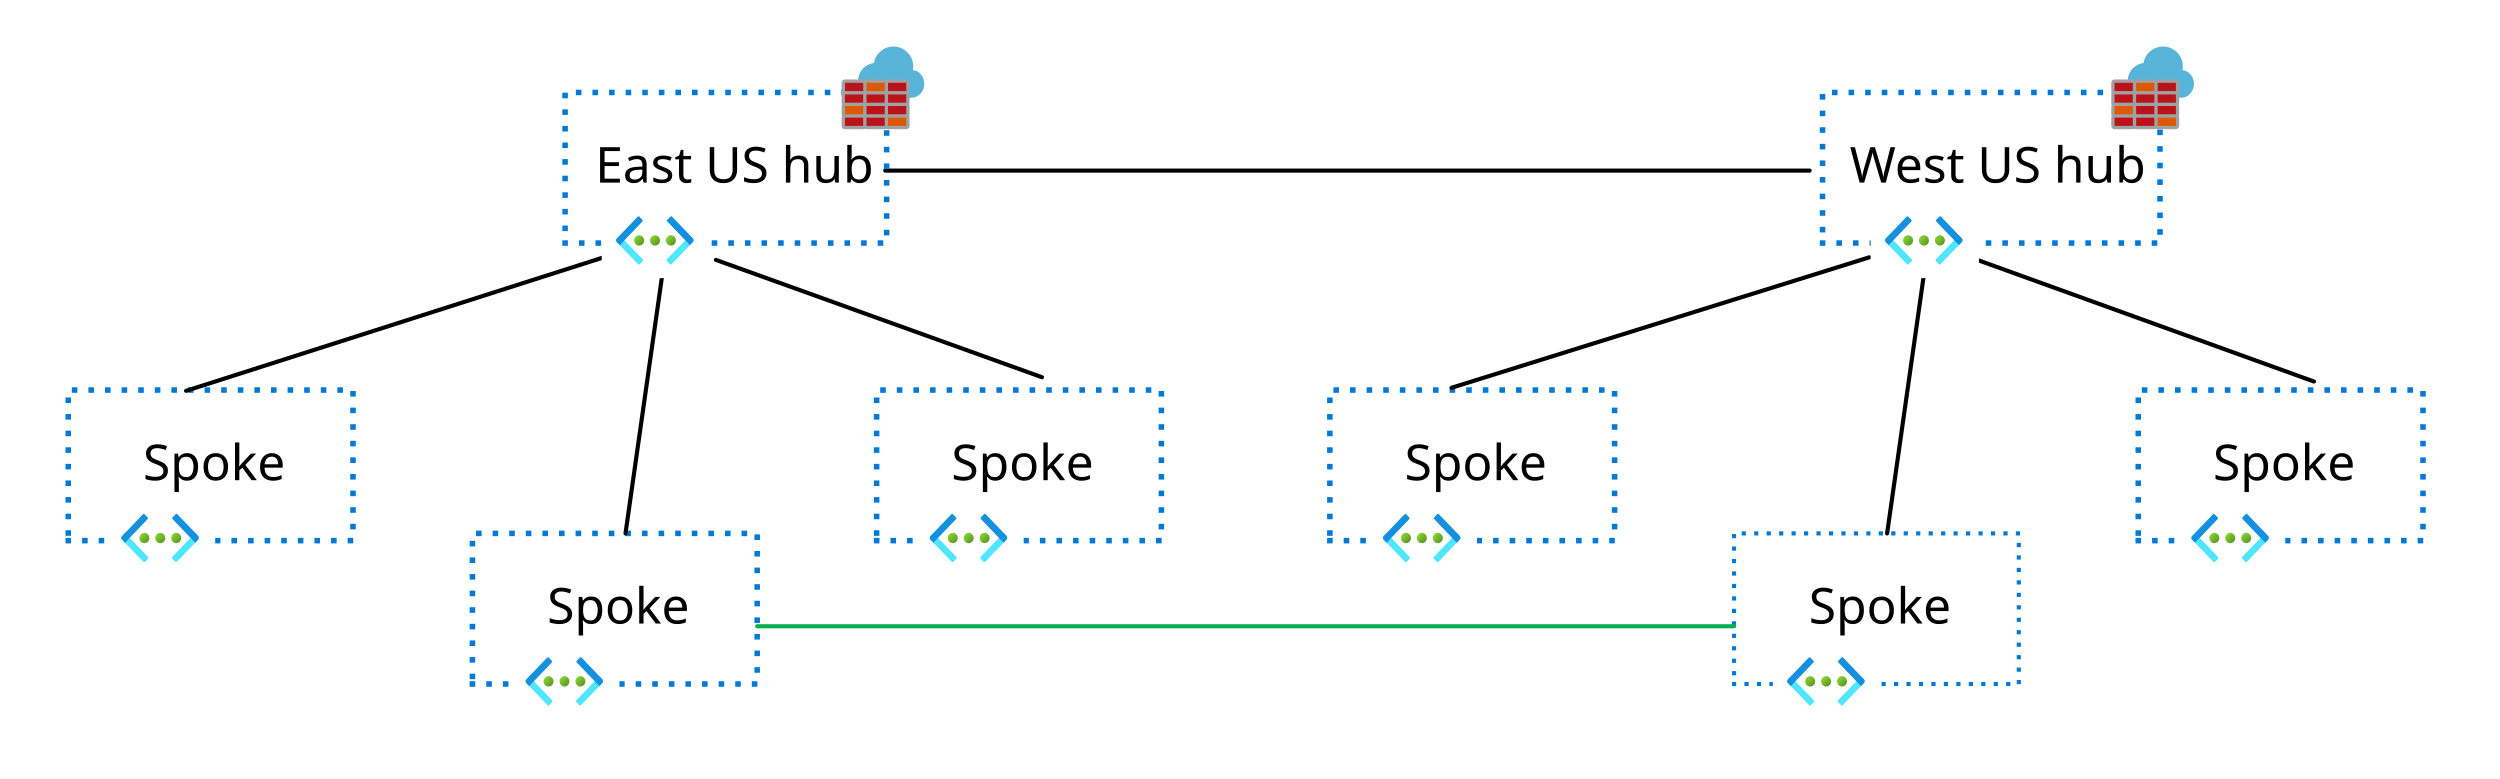
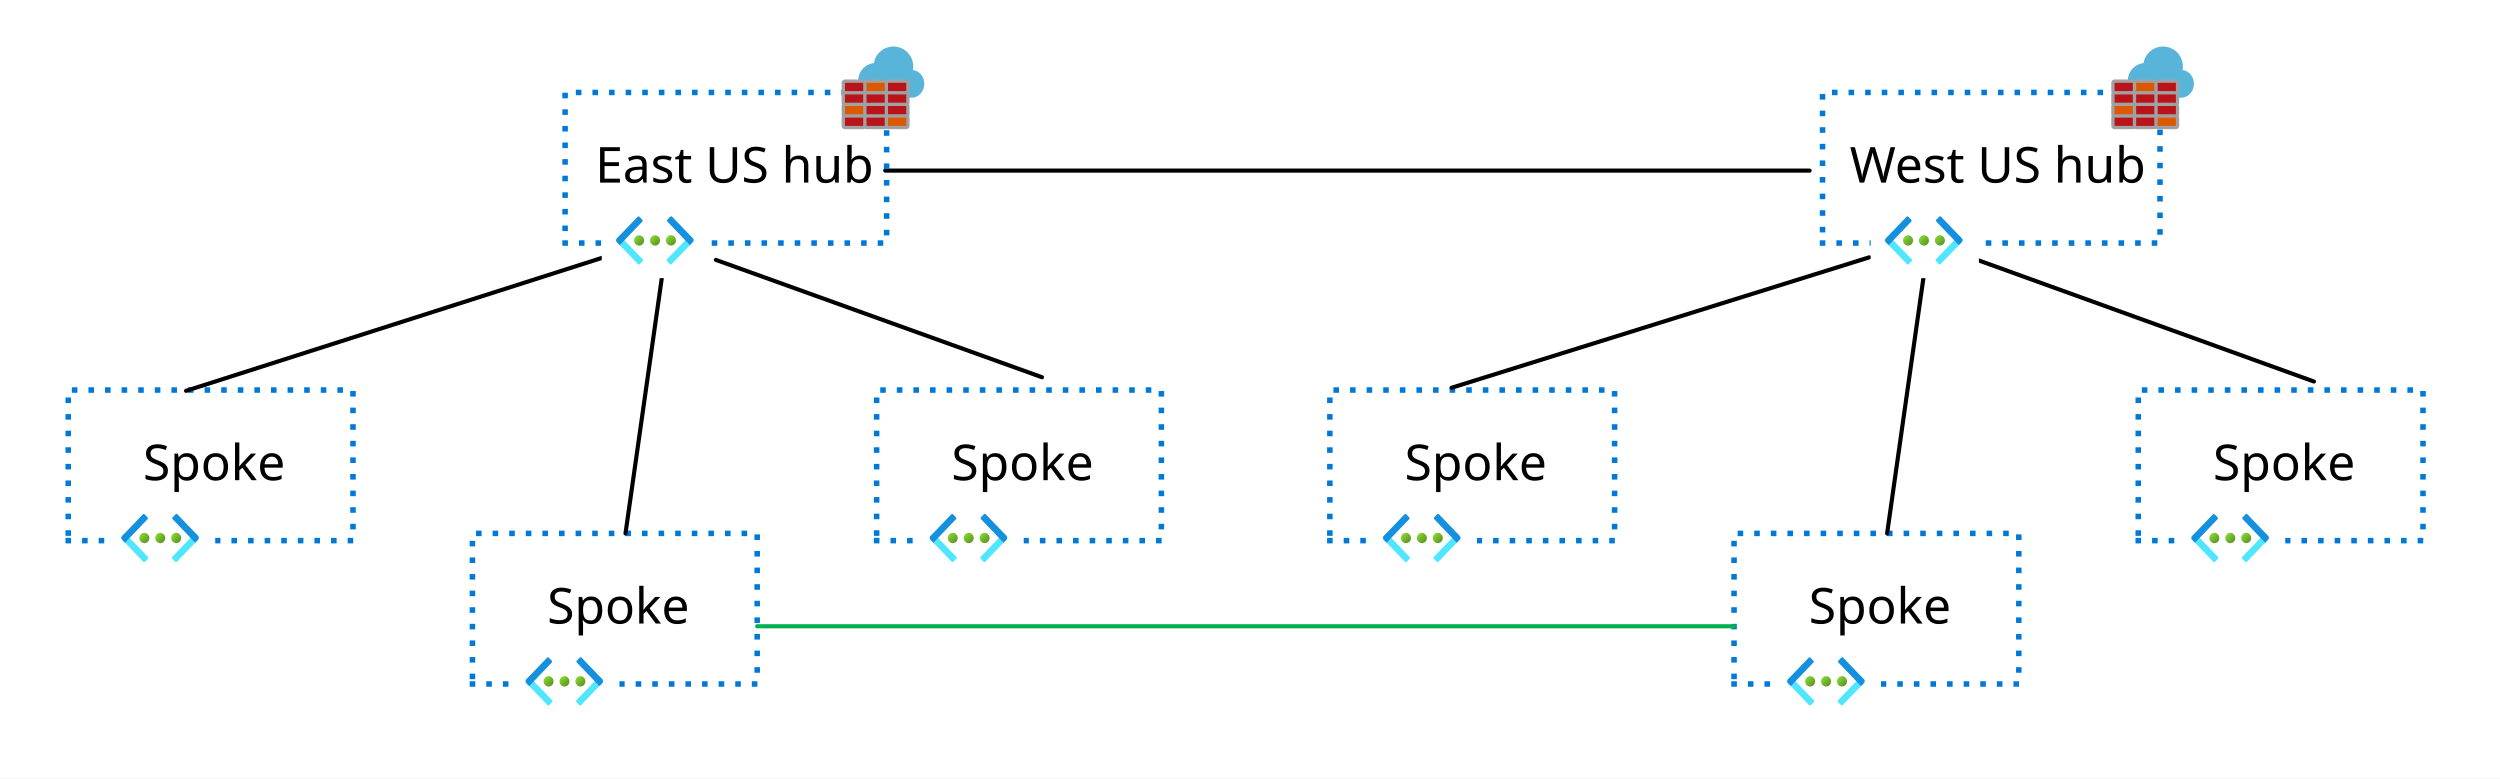
- <svg xmlns="http://www.w3.org/2000/svg" width="6.297in" height="1.961in" viewBox="0 0 453.375 141.188" xml:space="preserve" color-interpolation-filters="sRGB" class="st18">
+ <svg xmlns="http://www.w3.org/2000/svg" width="6.297in" height="1.961in" viewBox="0 0 453.375 141.188" xml:space="preserve" color-interpolation-filters="sRGB" class="st16">
  <style type="text/css">
	
		.st1 {fill:#ffffff;stroke:none;stroke-linecap:round;stroke-linejoin:round;stroke-width:0.75}
		.st2 {fill:none;stroke:#0078d7;stroke-dasharray:0.01,3;stroke-width:1}
		.st3 {fill:#ffffff;stroke:none;stroke-linecap:butt;stroke-width:7.2}
		.st4 {fill:#000000;font-family:Segoe UI;font-size:0.75em}
		.st5 {fill:#ffffff;stroke:none;stroke-linecap:round;stroke-linejoin:round;stroke-width:0.24}
		.st6 {fill:url(#grad0-15);stroke:none;stroke-linecap:butt;stroke-width:0.75}
		.st7 {fill:url(#grad0-19);stroke:none;stroke-linecap:butt;stroke-width:0.75}
		.st8 {fill:#50e6ff;stroke:none;stroke-linecap:butt;stroke-width:0.75}
		.st9 {fill:#1490df;stroke:none;stroke-linecap:butt;stroke-width:0.75}
- 		.st10 {fill:#ffffff;stroke:none;stroke-linecap:butt}
- 		.st11 {stroke:#000000;stroke-linecap:round;stroke-linejoin:round;stroke-width:0.75}
- 		.st12 {fill:none;stroke:#0078d7;stroke-dasharray:0.01,2.25;stroke-width:0.75}
- 		.st13 {stroke:#00b050;stroke-linecap:round;stroke-linejoin:round;stroke-width:0.75}
- 		.st14 {fill:#59b4d9;stroke:none;stroke-linecap:butt;stroke-width:1}
- 		.st15 {fill:#a0a1a2;stroke:none;stroke-linecap:butt;stroke-width:1}
- 		.st16 {fill:#dd5900;stroke:none;stroke-linecap:butt;stroke-width:1}
- 		.st17 {fill:#ba141a;stroke:none;stroke-linecap:butt;stroke-width:1}
- 		.st18 {fill:none;fill-rule:evenodd;font-size:12px;overflow:visible;stroke-linecap:square;stroke-miterlimit:3}
+ 		.st10 {stroke:#000000;stroke-linecap:round;stroke-linejoin:round;stroke-width:0.75}
+ 		.st11 {stroke:#00b050;stroke-linecap:round;stroke-linejoin:round;stroke-width:0.75}
+ 		.st12 {fill:#59b4d9;stroke:none;stroke-linecap:butt;stroke-width:1}
+ 		.st13 {fill:#a0a1a2;stroke:none;stroke-linecap:butt;stroke-width:1}
+ 		.st14 {fill:#dd5900;stroke:none;stroke-linecap:butt;stroke-width:1}
+ 		.st15 {fill:#ba141a;stroke:none;stroke-linecap:butt;stroke-width:1}
+ 		.st16 {fill:none;fill-rule:evenodd;font-size:12px;overflow:visible;stroke-linecap:square;stroke-miterlimit:3}
	
	</style>
  <defs id="Patterns_And_Gradients">
    <linearGradient id="grad0-15" x1="0" y1="0" x2="1" y2="0" gradientTransform="rotate(44.92 0.5 0.5)">
      <stop offset="0" stop-color="#86d633" stop-opacity="1" />
      <stop offset="1" stop-color="#5e9624" stop-opacity="1" />
    </linearGradient>
    <linearGradient id="grad0-19" x1="0" y1="0" x2="1" y2="0" gradientTransform="rotate(45.17522 0.5 0.5)">
      <stop offset="0" stop-color="#86d633" stop-opacity="1" />
      <stop offset="1" stop-color="#5e9624" stop-opacity="1" />
    </linearGradient>
  </defs>
  <g>
    <g id="shape1000-1">
      <rect x="0" y="0" width="453.375" height="141.188" class="st1" />
    </g>
  </g>
  <g>
    <g id="group1000-3" transform="translate(12.375,-36.7811)">
      <g id="shape1001-4" transform="translate(0,-6.3668)">
        <path d="M0 141.19 L51.64 141.19 L51.64 113.88 L0 113.88 L0 141.19 Z" class="st2" />
        <rect x="13.559" y="122.135" width="24.526" height="10.8" class="st3" />
        <text x="13.56" y="130.23" class="st4">Spoke</text>
      </g>
      <g id="group1002-8" transform="translate(7.02822,0)">
        <g id="shape1003-9">
          <rect x="0" y="127.506" width="19.627" height="13.682" class="st5" />
        </g>
        <g id="group1004-11" transform="translate(2.60304,-2.46772)">
          <g id="shape1005-12" transform="translate(9.04321,-3.43956)">
            <ellipse cx="0.906" cy="140.247" rx="0.906" ry="0.941" class="st6" />
          </g>
          <g id="shape1006-16" transform="translate(6.15487,-3.43145)">
            <ellipse cx="0.906" cy="140.247" rx="0.906" ry="0.941" class="st7" />
          </g>
          <g id="shape1007-20" transform="translate(3.26653,-3.43145)">
            <ellipse cx="0.906" cy="140.247" rx="0.906" ry="0.941" class="st7" />
          </g>
          <g id="shape1008-23" transform="translate(0.00663535,-5.68434E-14)">
            <path d="M4.82 140.58 L4.3 141.12 a0.234 0.243 0 0 1 -0.331 0 L0.14 137.14 a0.468 0.487 0 0           1 -0.001 -0.688 L0.65 135.91 L4.82 140.23 a0.234 0.243 0 0 1 8.88178E-16 0.345           L4.82 140.58 Z" class="st8" />
          </g>
          <g id="shape1009-25" transform="translate(0,-3.51499)">
            <path d="M4.23 136.04 L4.75 136.58 a0.234 0.243 0 0 1 5.32907E-15 0.344 L0.66 141.19 L0.14 140.65           a0.468 0.487 0 0 1 -0.001 -0.689 L3.9 136.04 a0.234 0.243 0 0 1 0.331           2.84217E-14 L4.23 136.04 Z" class="st9" />
          </g>
          <g id="shape1010-27" transform="translate(9.15973,-0.00729968)">
            <path d="M4.24 135.91 L4.75 136.45 a0.468 0.487 0 0 1 -4.44089E-15 0.688 L0.92 141.12 a0.234 0.243           0 0 1 -0.331 0 L0.07 140.58 a0.234 0.243 0 0 1 -2.35922E-15 -0.344 L4.24 135.91 Z" class="st8" />
          </g>
          <g id="shape1011-29" transform="translate(9.22882,-3.51985)">
            <path d="M4.68 140.65 L4.16 141.19 L0.07 136.92 a0.234 0.243 0 0 1 -3.58047E-15 -0.345 L0.6 136.03           a0.234 0.243 0 0 1 0.331 0 L4.69 139.95 a0.468 0.487 0 0 1 -0.002 0.689           L4.68 140.65 Z" class="st9" />
          </g>
        </g>
      </g>
    </g>
    <g id="group1012-31" transform="translate(85.6766,-10.7819)">
      <g id="shape1013-32" transform="translate(0,-6.3668)">
        <path d="M0 141.19 L51.64 141.19 L51.64 113.88 L0 113.88 L0 141.19 Z" class="st2" />
        <rect x="13.559" y="122.135" width="24.526" height="10.8" class="st3" />
        <text x="13.56" y="130.23" class="st4">Spoke</text>
      </g>
      <g id="group1014-36" transform="translate(7.02822,0)">
        <g id="shape1015-37">
          <rect x="0" y="127.506" width="19.627" height="13.682" class="st5" />
        </g>
        <g id="group1016-39" transform="translate(2.60304,-2.46772)">
          <g id="shape1017-40" transform="translate(9.04321,-3.43956)">
            <ellipse cx="0.906" cy="140.247" rx="0.906" ry="0.941" class="st6" />
          </g>
          <g id="shape1018-43" transform="translate(6.15487,-3.43145)">
            <ellipse cx="0.906" cy="140.247" rx="0.906" ry="0.941" class="st7" />
          </g>
          <g id="shape1019-46" transform="translate(3.26653,-3.43145)">
            <ellipse cx="0.906" cy="140.247" rx="0.906" ry="0.941" class="st7" />
          </g>
          <g id="shape1020-49" transform="translate(0.00663535,-5.68434E-14)">
            <path d="M4.82 140.58 L4.3 141.12 a0.234 0.243 0 0 1 -0.331 0 L0.14 137.14 a0.468 0.487 0 0           1 -0.001 -0.688 L0.65 135.91 L4.82 140.23 a0.234 0.243 0 0 1 8.88178E-16 0.345           L4.82 140.58 Z" class="st8" />
          </g>
          <g id="shape1021-51" transform="translate(0,-3.51499)">
            <path d="M4.23 136.04 L4.75 136.58 a0.234 0.243 0 0 1 5.32907E-15 0.344 L0.66 141.19 L0.14 140.65           a0.468 0.487 0 0 1 -0.001 -0.689 L3.9 136.04 a0.234 0.243 0 0 1 0.331           2.84217E-14 L4.23 136.04 Z" class="st9" />
          </g>
          <g id="shape1022-53" transform="translate(9.15973,-0.00729968)">
            <path d="M4.24 135.91 L4.75 136.45 a0.468 0.487 0 0 1 -4.44089E-15 0.688 L0.92 141.12 a0.234 0.243           0 0 1 -0.331 0 L0.07 140.58 a0.234 0.243 0 0 1 -2.35922E-15 -0.344 L4.24 135.91 Z" class="st8" />
          </g>
          <g id="shape1023-55" transform="translate(9.22882,-3.51985)">
            <path d="M4.68 140.65 L4.16 141.19 L0.07 136.92 a0.234 0.243 0 0 1 -3.58047E-15 -0.345 L0.6 136.03           a0.234 0.243 0 0 1 0.331 0 L4.69 139.95 a0.468 0.487 0 0 1 -0.002 0.689           L4.68 140.65 Z" class="st9" />
          </g>
        </g>
      </g>
    </g>
    <g id="group1024-57" transform="translate(158.978,-36.7811)">
      <g id="shape1025-58" transform="translate(0,-6.3668)">
        <path d="M0 141.19 L51.64 141.19 L51.64 113.88 L0 113.88 L0 141.19 Z" class="st2" />
-         <rect x="13.559" y="122.135" width="24.526" height="10.8" class="st10" />
+         <rect x="13.559" y="122.135" width="24.526" height="10.8" class="st3" />
        <text x="13.56" y="130.23" class="st4">Spoke</text>
      </g>
      <g id="group1026-62" transform="translate(7.02822,0)">
        <g id="shape1027-63">
          <rect x="0" y="127.506" width="19.627" height="13.682" class="st5" />
        </g>
        <g id="group1028-65" transform="translate(2.60304,-2.46772)">
          <g id="shape1029-66" transform="translate(9.04321,-3.43956)">
            <ellipse cx="0.906" cy="140.247" rx="0.906" ry="0.941" class="st6" />
          </g>
          <g id="shape1030-69" transform="translate(6.15487,-3.43145)">
            <ellipse cx="0.906" cy="140.247" rx="0.906" ry="0.941" class="st7" />
          </g>
          <g id="shape1031-72" transform="translate(3.26653,-3.43145)">
            <ellipse cx="0.906" cy="140.247" rx="0.906" ry="0.941" class="st7" />
          </g>
          <g id="shape1032-75" transform="translate(0.00663535,-5.68434E-14)">
            <path d="M4.82 140.58 L4.3 141.12 a0.234 0.243 0 0 1 -0.331 0 L0.14 137.14 a0.468 0.487 0 0           1 -0.001 -0.688 L0.65 135.91 L4.82 140.23 a0.234 0.243 0 0 1 8.88178E-16 0.345           L4.82 140.58 Z" class="st8" />
          </g>
          <g id="shape1033-77" transform="translate(0,-3.51499)">
            <path d="M4.23 136.04 L4.75 136.58 a0.234 0.243 0 0 1 5.32907E-15 0.344 L0.66 141.19 L0.14 140.65           a0.468 0.487 0 0 1 -0.001 -0.689 L3.9 136.04 a0.234 0.243 0 0 1 0.331           2.84217E-14 L4.23 136.04 Z" class="st9" />
          </g>
          <g id="shape1034-79" transform="translate(9.15973,-0.00729968)">
            <path d="M4.24 135.91 L4.75 136.45 a0.468 0.487 0 0 1 -4.44089E-15 0.688 L0.92 141.12 a0.234 0.243           0 0 1 -0.331 0 L0.07 140.58 a0.234 0.243 0 0 1 -2.35922E-15 -0.344 L4.24 135.91 Z" class="st8" />
          </g>
          <g id="shape1035-81" transform="translate(9.22882,-3.51985)">
            <path d="M4.68 140.65 L4.16 141.19 L0.07 136.92 a0.234 0.243 0 0 1 -3.58047E-15 -0.345 L0.6 136.03           a0.234 0.243 0 0 1 0.331 0 L4.69 139.95 a0.468 0.487 0 0 1 -0.002 0.689           L4.68 140.65 Z" class="st9" />
          </g>
        </g>
      </g>
    </g>
    <g id="shape1036-83" transform="translate(110.197,-94.7561)">
-       <path d="M0 141.19 L-76.45 165.63" class="st11" />
+       <path d="M0 141.19 L-76.45 165.63" class="st10" />
    </g>
    <g id="shape1037-86" transform="translate(125.724,-90.7473)">
-       <path d="M-5.71 141.19 L-12.29 187.48" class="st11" />
+       <path d="M-5.71 141.19 L-12.29 187.48" class="st10" />
    </g>
    <g id="shape1038-89" transform="translate(129.824,-94.0569)">
-       <path d="M0 141.19 L59.14 162.47" class="st11" />
+       <path d="M0 141.19 L59.14 162.47" class="st10" />
    </g>
    <g id="group1075-92" transform="translate(338.991,-90.7473)">
      <g id="shape1076-93">
        <rect x="0" y="127.506" width="19.627" height="13.682" class="st5" />
      </g>
      <g id="group1077-95" transform="translate(2.60304,-2.46772)">
        <g id="shape1078-96" transform="translate(9.04321,-3.43956)">
          <ellipse cx="0.906" cy="140.247" rx="0.906" ry="0.941" class="st6" />
        </g>
        <g id="shape1079-99" transform="translate(6.15487,-3.43145)">
          <ellipse cx="0.906" cy="140.247" rx="0.906" ry="0.941" class="st7" />
        </g>
        <g id="shape1080-102" transform="translate(3.26653,-3.43145)">
          <ellipse cx="0.906" cy="140.247" rx="0.906" ry="0.941" class="st7" />
        </g>
        <g id="shape1081-105" transform="translate(0.00663535,-5.68434E-14)">
          <path d="M4.82 140.58 L4.3 141.12 a0.234 0.243 0 0 1 -0.331 0 L0.14 137.14 a0.468 0.487 0 0 1 -0.001          -0.688 L0.65 135.91 L4.82 140.23 a0.234 0.243 0 0 1 3.55271E-15 0.345 L4.82 140.58 Z" class="st8" />
        </g>
        <g id="shape1082-107" transform="translate(0,-3.51499)">
          <path d="M4.23 136.04 L4.75 136.58 a0.234 0.243 0 0 1 8.88178E-16 0.344 L0.66 141.19 L0.14 140.65 a0.468          0.487 0 0 1 -0.001 -0.689 L3.9 136.04 a0.234 0.243 0 0 1 0.331 0 L4.23 136.04          Z" class="st9" />
        </g>
        <g id="shape1083-109" transform="translate(9.15973,-0.00729968)">
          <path d="M4.24 135.91 L4.75 136.45 a0.468 0.487 0 0 1 0 0.688 L0.92 141.12 a0.234 0.243 0 0 1 -0.331          0 L0.07 140.58 a0.234 0.243 0 0 1 -2.30371E-15 -0.344 L4.24 135.91 Z" class="st8" />
        </g>
        <g id="shape1084-111" transform="translate(9.22882,-3.51985)">
          <path d="M4.68 140.65 L4.16 141.19 L0.07 136.92 a0.234 0.243 0 0 1 -6.38378E-16 -0.345 L0.6 136.03 a0.234          0.243 0 0 1 0.331 0 L4.69 139.95 a0.468 0.487 0 0 1 -0.002 0.689 L4.68 140.65          Z" class="st9" />
        </g>
      </g>
    </g>
    <g id="group1085-113" transform="translate(241.169,-36.7811)">
      <g id="shape1086-114" transform="translate(0,-6.3668)">
        <path d="M0 141.19 L51.64 141.19 L51.64 113.88 L0 113.88 L0 141.19 Z" class="st2" />
        <rect x="13.559" y="122.135" width="24.526" height="10.8" class="st3" />
        <text x="13.56" y="130.23" class="st4">Spoke</text>
      </g>
      <g id="group1087-118" transform="translate(7.02822,0)">
        <g id="shape1088-119">
          <rect x="0" y="127.506" width="19.627" height="13.682" class="st5" />
        </g>
        <g id="group1089-121" transform="translate(2.60304,-2.46772)">
          <g id="shape1090-122" transform="translate(9.04321,-3.43956)">
            <ellipse cx="0.906" cy="140.247" rx="0.906" ry="0.941" class="st6" />
          </g>
          <g id="shape1091-125" transform="translate(6.15487,-3.43145)">
            <ellipse cx="0.906" cy="140.247" rx="0.906" ry="0.941" class="st7" />
          </g>
          <g id="shape1092-128" transform="translate(3.26653,-3.43145)">
            <ellipse cx="0.906" cy="140.247" rx="0.906" ry="0.941" class="st7" />
          </g>
          <g id="shape1093-131" transform="translate(0.00663535,-5.68434E-14)">
            <path d="M4.82 140.58 L4.3 141.12 a0.234 0.243 0 0 1 -0.331 0 L0.14 137.14 a0.468 0.487 0 0           1 -0.001 -0.688 L0.65 135.91 L4.82 140.23 a0.234 0.243 0 0 1 8.88178E-16 0.345           L4.82 140.58 Z" class="st8" />
          </g>
          <g id="shape1094-133" transform="translate(0,-3.51499)">
            <path d="M4.23 136.04 L4.75 136.58 a0.234 0.243 0 0 1 5.32907E-15 0.344 L0.66 141.19 L0.14 140.65           a0.468 0.487 0 0 1 -0.001 -0.689 L3.9 136.04 a0.234 0.243 0 0 1 0.331           2.84217E-14 L4.23 136.04 Z" class="st9" />
          </g>
          <g id="shape1095-135" transform="translate(9.15973,-0.00729968)">
            <path d="M4.24 135.91 L4.75 136.45 a0.468 0.487 0 0 1 -4.44089E-15 0.688 L0.92 141.12 a0.234 0.243           0 0 1 -0.331 0 L0.07 140.58 a0.234 0.243 0 0 1 -2.35922E-15 -0.344 L4.24 135.91 Z" class="st8" />
          </g>
          <g id="shape1096-137" transform="translate(9.22882,-3.51985)">
            <path d="M4.68 140.65 L4.16 141.19 L0.07 136.92 a0.234 0.243 0 0 1 -3.58047E-15 -0.345 L0.6 136.03           a0.234 0.243 0 0 1 0.331 0 L4.69 139.95 a0.468 0.487 0 0 1 -0.002 0.689           L4.68 140.65 Z" class="st9" />
          </g>
        </g>
      </g>
    </g>
    <g id="group1097-139" transform="translate(314.47,-10.7819)">
      <g id="shape1098-140" transform="translate(0,-6.3668)">
-         <path d="M0 141.19 L51.64 141.19 L51.64 113.88 L0 113.88 L0 141.19 Z" class="st12" />
+         <path d="M0 141.19 L51.64 141.19 L51.64 113.88 L0 113.88 L0 141.19 Z" class="st2" />
        <rect x="13.559" y="122.135" width="24.526" height="10.8" class="st3" />
        <text x="13.56" y="130.23" class="st4">Spoke</text>
      </g>
      <g id="group1099-144" transform="translate(7.02822,0)">
        <g id="shape1100-145">
          <rect x="0" y="127.506" width="19.627" height="13.682" class="st5" />
        </g>
        <g id="group1101-147" transform="translate(2.60304,-2.46772)">
          <g id="shape1102-148" transform="translate(9.04321,-3.43956)">
            <ellipse cx="0.906" cy="140.247" rx="0.906" ry="0.941" class="st6" />
          </g>
          <g id="shape1103-151" transform="translate(6.15487,-3.43145)">
            <ellipse cx="0.906" cy="140.247" rx="0.906" ry="0.941" class="st7" />
          </g>
          <g id="shape1104-154" transform="translate(3.26653,-3.43145)">
            <ellipse cx="0.906" cy="140.247" rx="0.906" ry="0.941" class="st7" />
          </g>
          <g id="shape1105-157" transform="translate(0.00663535,-5.68434E-14)">
            <path d="M4.82 140.58 L4.3 141.12 a0.234 0.243 0 0 1 -0.331 0 L0.14 137.14 a0.468 0.487 0 0           1 -0.001 -0.688 L0.65 135.91 L4.82 140.23 a0.234 0.243 0 0 1 8.88178E-16 0.345           L4.82 140.58 Z" class="st8" />
          </g>
          <g id="shape1106-159" transform="translate(0,-3.51499)">
            <path d="M4.23 136.04 L4.75 136.58 a0.234 0.243 0 0 1 5.32907E-15 0.344 L0.66 141.19 L0.14 140.65           a0.468 0.487 0 0 1 -0.001 -0.689 L3.9 136.04 a0.234 0.243 0 0 1 0.331           2.84217E-14 L4.23 136.04 Z" class="st9" />
          </g>
          <g id="shape1107-161" transform="translate(9.15973,-0.00729968)">
            <path d="M4.24 135.91 L4.75 136.45 a0.468 0.487 0 0 1 -4.44089E-15 0.688 L0.92 141.12 a0.234 0.243           0 0 1 -0.331 0 L0.07 140.58 a0.234 0.243 0 0 1 -2.35922E-15 -0.344 L4.24 135.91 Z" class="st8" />
          </g>
          <g id="shape1108-163" transform="translate(9.22882,-3.51985)">
            <path d="M4.68 140.65 L4.16 141.19 L0.07 136.92 a0.234 0.243 0 0 1 -3.58047E-15 -0.345 L0.6 136.03           a0.234 0.243 0 0 1 0.331 0 L4.69 139.95 a0.468 0.487 0 0 1 -0.002 0.689           L4.68 140.65 Z" class="st9" />
          </g>
        </g>
      </g>
    </g>
    <g id="group1109-165" transform="translate(387.772,-36.7811)">
      <g id="shape1110-166" transform="translate(0,-6.3668)">
        <path d="M0 141.19 L51.64 141.19 L51.64 113.88 L0 113.88 L0 141.19 Z" class="st2" />
        <rect x="13.559" y="122.135" width="24.526" height="10.8" class="st3" />
        <text x="13.56" y="130.23" class="st4">Spoke</text>
      </g>
      <g id="group1111-170" transform="translate(7.02822,0)">
        <g id="shape1112-171">
          <rect x="0" y="127.506" width="19.627" height="13.682" class="st5" />
        </g>
        <g id="group1113-173" transform="translate(2.60304,-2.46772)">
          <g id="shape1114-174" transform="translate(9.04321,-3.43956)">
            <ellipse cx="0.906" cy="140.247" rx="0.906" ry="0.941" class="st6" />
          </g>
          <g id="shape1115-177" transform="translate(6.15487,-3.43145)">
            <ellipse cx="0.906" cy="140.247" rx="0.906" ry="0.941" class="st7" />
          </g>
          <g id="shape1116-180" transform="translate(3.26653,-3.43145)">
            <ellipse cx="0.906" cy="140.247" rx="0.906" ry="0.941" class="st7" />
          </g>
          <g id="shape1117-183" transform="translate(0.00663535,-5.68434E-14)">
            <path d="M4.82 140.58 L4.3 141.12 a0.234 0.243 0 0 1 -0.331 0 L0.14 137.14 a0.468 0.487 0 0           1 -0.001 -0.688 L0.65 135.91 L4.82 140.23 a0.234 0.243 0 0 1 8.88178E-16 0.345           L4.82 140.58 Z" class="st8" />
          </g>
          <g id="shape1118-185" transform="translate(0,-3.51499)">
            <path d="M4.23 136.04 L4.75 136.58 a0.234 0.243 0 0 1 5.32907E-15 0.344 L0.66 141.19 L0.14 140.65           a0.468 0.487 0 0 1 -0.001 -0.689 L3.9 136.04 a0.234 0.243 0 0 1 0.331           2.84217E-14 L4.23 136.04 Z" class="st9" />
          </g>
          <g id="shape1119-187" transform="translate(9.15973,-0.00729968)">
            <path d="M4.24 135.91 L4.75 136.45 a0.468 0.487 0 0 1 -4.44089E-15 0.688 L0.92 141.12 a0.234 0.243           0 0 1 -0.331 0 L0.07 140.58 a0.234 0.243 0 0 1 -2.35922E-15 -0.344 L4.24 135.91 Z" class="st8" />
          </g>
          <g id="shape1120-189" transform="translate(9.22882,-3.51985)">
            <path d="M4.68 140.65 L4.16 141.19 L0.07 136.92 a0.234 0.243 0 0 1 -3.58047E-15 -0.345 L0.6 136.03           a0.234 0.243 0 0 1 0.331 0 L4.69 139.95 a0.468 0.487 0 0 1 -0.002 0.689           L4.68 140.65 Z" class="st9" />
          </g>
        </g>
      </g>
    </g>
    <g id="shape1121-191" transform="translate(338.991,-94.524)">
-       <path d="M0 141.19 L-75.74 164.84" class="st11" />
+       <path d="M0 141.19 L-75.74 164.84" class="st10" />
    </g>
    <g id="shape1122-194" transform="translate(354.518,-90.7473)">
-       <path d="M-5.71 141.19 L-12.29 187.48" class="st11" />
+       <path d="M-5.71 141.19 L-12.29 187.48" class="st10" />
    </g>
    <g id="shape1123-197" transform="translate(358.618,-94.0424)">
-       <path d="M0 141.19 L61.01 163.23" class="st11" />
+       <path d="M0 141.19 L61.01 163.23" class="st10" />
    </g>
    <g id="shape1160-200" transform="translate(160.544,-101.25)">
-       <path d="M0 132.19 L167.63 132.19" class="st11" />
+       <path d="M0 132.19 L167.63 132.19" class="st10" />
    </g>
    <g id="shape1161-203" transform="translate(314.47,-18.6184)">
-       <path d="M0 132.19 L-177.15 132.19" class="st13" />
+       <path d="M0 132.19 L-177.15 132.19" class="st11" />
    </g>
    <g id="group1163-206" transform="translate(102.481,-90.7473)">
      <g id="shape1164-207" transform="translate(1.59872E-14,-6.3668)">
        <path d="M0 141.19 L58.31 141.19 L58.31 113.88 L0 113.88 L0 141.19 Z" class="st2" />
        <rect x="5.468" y="122.135" width="47.373" height="10.8" class="st3" />
        <text x="5.47" y="130.23" class="st4">East US hub</text>
      </g>
      <g id="group1165-211" transform="translate(50.1508,-27.0092)">
        <g id="shape1166-212" transform="translate(3.00471,-5.70895)">
-           <path d="M2.85 134.91 C3.12 133.19 4.6 131.9 6.4 131.9 C8.38 131.9 9.98 133.53 9.98 135.51 C9.98 135.75 9.95          135.96 9.92 136.17 C11.09 136.29 11.99 137.37 11.99 138.66 C11.99 140.05 10.94 141.19 9.68 141.19          L3.06 141.19 C1.38 141.19 0 139.75 0 138 C0.03 136.38 1.29 135.06 2.85 134.91 Z" class="st14" />
+           <path d="M2.85 134.91 C3.12 133.19 4.6 131.9 6.4 131.9 C8.38 131.9 9.98 133.53 9.98 135.51 C9.98 135.75 9.95          135.96 9.92 136.17 C11.09 136.29 11.99 137.37 11.99 138.66 C11.99 140.05 10.94 141.19 9.68 141.19          L3.06 141.19 C1.38 141.19 0 139.75 0 138 C0.03 136.38 1.29 135.06 2.85 134.91 Z" class="st12" />
        </g>
        <g id="shape1167-214">
-           <path d="M12.32 132.77 C12.32 132.44 12.05 132.17 11.72 132.17 L8.41 132.17 C8.3 132.17 8.2 132.21 8.11 132.26          a0.593 0.593 -180 0 0 -0.3 -0.084 L4.51 132.17 C4.4 132.17 4.3 132.21 4.21 132.26 a0.593          0.593 -180 0 0 -0.3 -0.084 L0.6 132.17 C0.27 132.17 0 132.44 0 132.77 L0 134.28 C0 134.39          0.03 134.49 0.08 134.58 a0.593 0.593 -180 0 0 -0.084 0.3 L0 136.38 C0 136.49 0.03 136.59          0.08 136.68 a0.593 0.593 -180 0 0 -0.084 0.3 L0 138.48 C0 138.59 0.03 138.69 0.08 138.78          a0.593 0.593 -180 0 0 -0.084 0.3 L0 140.59 C0 140.92 0.27 141.19 0.6 141.19 L3.91 141.19          C4.02 141.19 4.12 141.16 4.21 141.1 C4.3 141.16 4.4 141.19 4.51 141.19 L7.81 141.19 C7.92 141.19          8.02 141.16 8.11 141.1 C8.2 141.16 8.3 141.19 8.41 141.19 L11.72 141.19 C12.05 141.19 12.32 140.92          12.32 140.59 L12.32 139.08 C12.32 138.97 12.29 138.87 12.24 138.78 C12.29 138.69 12.32 138.59 12.32          138.48 L12.32 136.98 C12.32 136.87 12.29 136.77 12.24 136.68 C12.29 136.59 12.32 136.49 12.32 136.38          L12.32 134.88 C12.32 134.77 12.29 134.67 12.24 134.58 C12.29 134.49 12.32 134.39 12.32 134.28 L12.32          132.77 Z" class="st15" />
+           <path d="M12.32 132.77 C12.32 132.44 12.05 132.17 11.72 132.17 L8.41 132.17 C8.3 132.17 8.2 132.21 8.11 132.26          a0.593 0.593 -180 0 0 -0.3 -0.084 L4.51 132.17 C4.4 132.17 4.3 132.21 4.21 132.26 a0.593          0.593 -180 0 0 -0.3 -0.084 L0.6 132.17 C0.27 132.17 0 132.44 0 132.77 L0 134.28 C0 134.39          0.03 134.49 0.08 134.58 a0.593 0.593 -180 0 0 -0.084 0.3 L0 136.38 C0 136.49 0.03 136.59          0.08 136.68 a0.593 0.593 -180 0 0 -0.084 0.3 L0 138.48 C0 138.59 0.03 138.69 0.08 138.78          a0.593 0.593 -180 0 0 -0.084 0.3 L0 140.59 C0 140.92 0.27 141.19 0.6 141.19 L3.91 141.19          C4.02 141.19 4.12 141.16 4.21 141.1 C4.3 141.16 4.4 141.19 4.51 141.19 L7.81 141.19 C7.92 141.19          8.02 141.16 8.11 141.1 C8.2 141.16 8.3 141.19 8.41 141.19 L11.72 141.19 C12.05 141.19 12.32 140.92          12.32 140.59 L12.32 139.08 C12.32 138.97 12.29 138.87 12.24 138.78 C12.29 138.69 12.32 138.59 12.32          138.48 L12.32 136.98 C12.32 136.87 12.29 136.77 12.24 136.68 C12.29 136.59 12.32 136.49 12.32 136.38          L12.32 134.88 C12.32 134.77 12.29 134.67 12.24 134.58 C12.29 134.49 12.32 134.39 12.32 134.28 L12.32          132.77 Z" class="st13" />
        </g>
        <g id="shape1168-216" transform="translate(4.50706,-6.91083)">
-           <rect x="0" y="139.685" width="3.305" height="1.502" class="st16" />
+           <rect x="0" y="139.685" width="3.305" height="1.502" class="st14" />
        </g>
        <g id="shape1169-218" transform="translate(0.600942,-4.80754)">
-           <path d="M7.81 137.58 L11.12 137.58 L11.12 139.08 L7.81 139.08 L7.81 137.58 ZM0 137.58 L3.31 137.58 L3.31 139.08          L0 139.08 L0 137.58 ZM3.91 139.69 L7.21 139.69 L7.21 141.19 L3.91 141.19 L3.91 139.69 Z" class="st17" />
+           <path d="M7.81 137.58 L11.12 137.58 L11.12 139.08 L7.81 139.08 L7.81 137.58 ZM0 137.58 L3.31 137.58 L3.31 139.08          L0 139.08 L0 137.58 ZM3.91 139.69 L7.21 139.69 L7.21 141.19 L3.91 141.19 L3.91 139.69 Z" class="st15" />
        </g>
        <g id="shape1170-220" transform="translate(0.600942,-2.70424)">
-           <rect x="0" y="139.685" width="3.305" height="1.502" class="st16" />
+           <rect x="0" y="139.685" width="3.305" height="1.502" class="st14" />
        </g>
        <g id="shape1171-222" transform="translate(0.600942,-0.600942)">
-           <path d="M0 135.48 L3.31 135.48 L3.31 136.98 L0 136.98 L0 135.48 ZM3.91 139.69 L7.21 139.69 L7.21 141.19 L3.91          141.19 L3.91 139.69 ZM7.81 137.58 L11.12 137.58 L11.12 139.08 L7.81 139.08 L7.81 137.58 ZM7.81 135.48          L11.12 135.48 L11.12 136.98 L7.81 136.98 L7.81 135.48 ZM3.91 137.58 L7.21 137.58 L7.21 139.08 L3.91          139.08 L3.91 137.58 Z" class="st17" />
+           <path d="M0 135.48 L3.31 135.48 L3.31 136.98 L0 136.98 L0 135.48 ZM3.91 139.69 L7.21 139.69 L7.21 141.19 L3.91          141.19 L3.91 139.69 ZM7.81 137.58 L11.12 137.58 L11.12 139.08 L7.81 139.08 L7.81 137.58 ZM7.81 135.48          L11.12 135.48 L11.12 136.98 L7.81 136.98 L7.81 135.48 ZM3.91 137.58 L7.21 137.58 L7.21 139.08 L3.91          139.08 L3.91 137.58 Z" class="st15" />
        </g>
        <g id="shape1172-224" transform="translate(8.41319,-0.600942)">
-           <rect x="0" y="139.685" width="3.305" height="1.502" class="st16" />
+           <rect x="0" y="139.685" width="3.305" height="1.502" class="st14" />
        </g>
        <g id="shape1173-226" transform="translate(0.600942,-0.600942)">
-           <rect x="0" y="139.685" width="3.305" height="1.502" class="st17" />
+           <rect x="0" y="139.685" width="3.305" height="1.502" class="st15" />
        </g>
      </g>
      <g id="group1174-228" transform="translate(6.6443,0)">
        <g id="shape1175-229">
          <rect x="0" y="127.506" width="19.627" height="13.682" class="st5" />
        </g>
        <g id="group1176-231" transform="translate(2.60304,-2.46772)">
          <g id="shape1177-232" transform="translate(9.04321,-3.43956)">
            <ellipse cx="0.906" cy="140.247" rx="0.906" ry="0.941" class="st6" />
          </g>
          <g id="shape1178-235" transform="translate(6.15487,-3.43145)">
            <ellipse cx="0.906" cy="140.247" rx="0.906" ry="0.941" class="st7" />
          </g>
          <g id="shape1179-238" transform="translate(3.26653,-3.43145)">
            <ellipse cx="0.906" cy="140.247" rx="0.906" ry="0.941" class="st7" />
          </g>
          <g id="shape1180-241" transform="translate(0.00663535,-5.68434E-14)">
            <path d="M4.82 140.58 L4.3 141.12 a0.234 0.243 0 0 1 -0.331 0 L0.14 137.14 a0.468 0.487 0 0           1 -0.001 -0.688 L0.65 135.91 L4.82 140.23 a0.234 0.243 0 0 1 3.55271E-15 0.345           L4.82 140.58 Z" class="st8" />
          </g>
          <g id="shape1181-243" transform="translate(0,-3.51499)">
            <path d="M4.23 136.04 L4.75 136.58 a0.234 0.243 0 0 1 8.88178E-16 0.344 L0.66 141.19 L0.14 140.65           a0.468 0.487 0 0 1 -0.001 -0.689 L3.9 136.04 a0.234 0.243 0 0 1 0.331           0 L4.23 136.04 Z" class="st9" />
          </g>
          <g id="shape1182-245" transform="translate(9.15973,-0.00729968)">
            <path d="M4.24 135.91 L4.75 136.45 a0.468 0.487 0 0 1 0 0.688 L0.92 141.12 a0.234 0.243 0 0           1 -0.331 0 L0.07 140.58 a0.234 0.243 0 0 1 -2.30371E-15 -0.344 L4.24 135.91 Z" class="st8" />
          </g>
          <g id="shape1183-247" transform="translate(9.22882,-3.51985)">
            <path d="M4.68 140.65 L4.16 141.19 L0.07 136.92 a0.234 0.243 0 0 1 -6.38378E-16 -0.345 L0.6 136.03           a0.234 0.243 0 0 1 0.331 0 L4.69 139.95 a0.468 0.487 0 0 1 -0.002 0.689           L4.68 140.65 Z" class="st9" />
          </g>
        </g>
      </g>
    </g>
    <g id="group1184-249" transform="translate(330.517,-90.7473)">
      <g id="shape1185-250" transform="translate(0,-6.3668)">
        <path d="M0 141.19 L61.2 141.19 L61.2 113.88 L0 113.88 L0 141.19 Z" class="st2" />
        <rect x="4.923" y="122.135" width="51.355" height="10.8" class="st3" />
        <text x="4.92" y="130.23" class="st4">West US hub</text>
      </g>
      <g id="group1186-254" transform="translate(52.3615,-27.0092)">
        <g id="shape1187-255" transform="translate(3.00471,-5.70895)">
-           <path d="M2.85 134.91 C3.12 133.19 4.6 131.9 6.4 131.9 C8.38 131.9 9.98 133.53 9.98 135.51 C9.98 135.75 9.95          135.96 9.92 136.17 C11.09 136.29 11.99 137.37 11.99 138.66 C11.99 140.05 10.94 141.19 9.68 141.19          L3.06 141.19 C1.38 141.19 0 139.75 0 138 C0.03 136.38 1.29 135.06 2.85 134.91 Z" class="st14" />
+           <path d="M2.85 134.91 C3.12 133.19 4.6 131.9 6.4 131.9 C8.38 131.9 9.98 133.53 9.98 135.51 C9.98 135.75 9.95          135.96 9.92 136.17 C11.09 136.29 11.99 137.37 11.99 138.66 C11.99 140.05 10.94 141.19 9.68 141.19          L3.06 141.19 C1.38 141.19 0 139.75 0 138 C0.03 136.38 1.29 135.06 2.85 134.91 Z" class="st12" />
        </g>
        <g id="shape1188-257">
-           <path d="M12.32 132.77 C12.32 132.44 12.05 132.17 11.72 132.17 L8.41 132.17 C8.3 132.17 8.2 132.21 8.11 132.26          a0.593 0.593 -180 0 0 -0.3 -0.084 L4.51 132.17 C4.4 132.17 4.3 132.21 4.21 132.26 a0.593          0.593 -180 0 0 -0.3 -0.084 L0.6 132.17 C0.27 132.17 0 132.44 0 132.77 L0 134.28 C0 134.39          0.03 134.49 0.08 134.58 a0.593 0.593 -180 0 0 -0.084 0.3 L0 136.38 C0 136.49 0.03 136.59          0.08 136.68 a0.593 0.593 -180 0 0 -0.084 0.3 L0 138.48 C0 138.59 0.03 138.69 0.08 138.78          a0.593 0.593 -180 0 0 -0.084 0.3 L0 140.59 C0 140.92 0.27 141.19 0.6 141.19 L3.91 141.19          C4.02 141.19 4.12 141.16 4.21 141.1 C4.3 141.16 4.4 141.19 4.51 141.19 L7.81 141.19 C7.92 141.19          8.02 141.16 8.11 141.1 C8.2 141.16 8.3 141.19 8.41 141.19 L11.72 141.19 C12.05 141.19 12.32 140.92          12.32 140.59 L12.32 139.08 C12.32 138.97 12.29 138.87 12.24 138.78 C12.29 138.69 12.32 138.59 12.32          138.48 L12.32 136.98 C12.32 136.87 12.29 136.77 12.24 136.68 C12.29 136.59 12.32 136.49 12.32 136.38          L12.32 134.88 C12.32 134.77 12.29 134.67 12.24 134.58 C12.29 134.49 12.32 134.39 12.32 134.28 L12.32          132.77 Z" class="st15" />
+           <path d="M12.32 132.77 C12.32 132.44 12.05 132.17 11.72 132.17 L8.41 132.17 C8.3 132.17 8.2 132.21 8.11 132.26          a0.593 0.593 -180 0 0 -0.3 -0.084 L4.51 132.17 C4.4 132.17 4.3 132.21 4.21 132.26 a0.593          0.593 -180 0 0 -0.3 -0.084 L0.6 132.17 C0.27 132.17 0 132.44 0 132.77 L0 134.28 C0 134.39          0.03 134.49 0.08 134.58 a0.593 0.593 -180 0 0 -0.084 0.3 L0 136.38 C0 136.49 0.03 136.59          0.08 136.68 a0.593 0.593 -180 0 0 -0.084 0.3 L0 138.48 C0 138.59 0.03 138.69 0.08 138.78          a0.593 0.593 -180 0 0 -0.084 0.3 L0 140.59 C0 140.92 0.27 141.19 0.6 141.19 L3.91 141.19          C4.02 141.19 4.12 141.16 4.21 141.1 C4.3 141.16 4.4 141.19 4.51 141.19 L7.81 141.19 C7.92 141.19          8.02 141.16 8.11 141.1 C8.2 141.16 8.3 141.19 8.41 141.19 L11.72 141.19 C12.05 141.19 12.32 140.92          12.32 140.59 L12.32 139.08 C12.32 138.97 12.29 138.87 12.24 138.78 C12.29 138.69 12.32 138.59 12.32          138.48 L12.32 136.98 C12.32 136.87 12.29 136.77 12.24 136.68 C12.29 136.59 12.32 136.49 12.32 136.38          L12.32 134.88 C12.32 134.77 12.29 134.67 12.24 134.58 C12.29 134.49 12.32 134.39 12.32 134.28 L12.32          132.77 Z" class="st13" />
        </g>
        <g id="shape1189-259" transform="translate(4.50706,-6.91083)">
-           <rect x="0" y="139.685" width="3.305" height="1.502" class="st16" />
+           <rect x="0" y="139.685" width="3.305" height="1.502" class="st14" />
        </g>
        <g id="shape1190-261" transform="translate(0.600942,-4.80754)">
-           <path d="M7.81 137.58 L11.12 137.58 L11.12 139.08 L7.81 139.08 L7.81 137.58 ZM0 137.58 L3.31 137.58 L3.31 139.08          L0 139.08 L0 137.58 ZM3.91 139.69 L7.21 139.69 L7.21 141.19 L3.91 141.19 L3.91 139.69 Z" class="st17" />
+           <path d="M7.81 137.58 L11.12 137.58 L11.12 139.08 L7.81 139.08 L7.81 137.58 ZM0 137.58 L3.31 137.58 L3.31 139.08          L0 139.08 L0 137.58 ZM3.91 139.69 L7.21 139.69 L7.21 141.19 L3.91 141.19 L3.91 139.69 Z" class="st15" />
        </g>
        <g id="shape1191-263" transform="translate(0.600942,-2.70424)">
-           <rect x="0" y="139.685" width="3.305" height="1.502" class="st16" />
+           <rect x="0" y="139.685" width="3.305" height="1.502" class="st14" />
        </g>
        <g id="shape1192-265" transform="translate(0.600942,-0.600942)">
-           <path d="M0 135.48 L3.31 135.48 L3.31 136.98 L0 136.98 L0 135.48 ZM3.91 139.69 L7.21 139.69 L7.21 141.19 L3.91          141.19 L3.91 139.69 ZM7.81 137.58 L11.12 137.58 L11.12 139.08 L7.81 139.08 L7.81 137.58 ZM7.81 135.48          L11.12 135.48 L11.12 136.98 L7.81 136.98 L7.81 135.48 ZM3.91 137.58 L7.21 137.58 L7.21 139.08 L3.91          139.08 L3.91 137.58 Z" class="st17" />
+           <path d="M0 135.48 L3.31 135.48 L3.31 136.98 L0 136.98 L0 135.48 ZM3.91 139.69 L7.21 139.69 L7.21 141.19 L3.91          141.19 L3.91 139.69 ZM7.81 137.58 L11.12 137.58 L11.12 139.08 L7.81 139.08 L7.81 137.58 ZM7.81 135.48          L11.12 135.48 L11.12 136.98 L7.81 136.98 L7.81 135.48 ZM3.91 137.58 L7.21 137.58 L7.21 139.08 L3.91          139.08 L3.91 137.58 Z" class="st15" />
        </g>
        <g id="shape1193-267" transform="translate(8.41319,-0.600942)">
-           <rect x="0" y="139.685" width="3.305" height="1.502" class="st16" />
+           <rect x="0" y="139.685" width="3.305" height="1.502" class="st14" />
        </g>
        <g id="shape1194-269" transform="translate(0.600942,-0.600942)">
-           <rect x="0" y="139.685" width="3.305" height="1.502" class="st17" />
+           <rect x="0" y="139.685" width="3.305" height="1.502" class="st15" />
        </g>
      </g>
      <g id="group1195-271" transform="translate(8.7313,0)">
        <g id="shape1196-272">
          <rect x="0" y="127.506" width="19.627" height="13.682" class="st5" />
        </g>
        <g id="group1197-274" transform="translate(2.60304,-2.46772)">
          <g id="shape1198-275" transform="translate(9.04321,-3.43956)">
            <ellipse cx="0.906" cy="140.247" rx="0.906" ry="0.941" class="st6" />
          </g>
          <g id="shape1199-278" transform="translate(6.15487,-3.43145)">
            <ellipse cx="0.906" cy="140.247" rx="0.906" ry="0.941" class="st7" />
          </g>
          <g id="shape1200-281" transform="translate(3.26653,-3.43145)">
            <ellipse cx="0.906" cy="140.247" rx="0.906" ry="0.941" class="st7" />
          </g>
          <g id="shape1201-284" transform="translate(0.00663535,-5.68434E-14)">
            <path d="M4.82 140.58 L4.3 141.12 a0.234 0.243 0 0 1 -0.331 0 L0.14 137.14 a0.468 0.487 0 0           1 -0.001 -0.688 L0.65 135.91 L4.82 140.23 a0.234 0.243 0 0 1 3.55271E-15 0.345           L4.82 140.58 Z" class="st8" />
          </g>
          <g id="shape1202-286" transform="translate(0,-3.51499)">
            <path d="M4.23 136.04 L4.75 136.58 a0.234 0.243 0 0 1 8.88178E-16 0.344 L0.66 141.19 L0.14 140.65           a0.468 0.487 0 0 1 -0.001 -0.689 L3.9 136.04 a0.234 0.243 0 0 1 0.331           0 L4.23 136.04 Z" class="st9" />
          </g>
          <g id="shape1203-288" transform="translate(9.15973,-0.00729968)">
            <path d="M4.24 135.91 L4.75 136.45 a0.468 0.487 0 0 1 0 0.688 L0.92 141.12 a0.234 0.243 0 0           1 -0.331 0 L0.07 140.58 a0.234 0.243 0 0 1 -2.30371E-15 -0.344 L4.24 135.91 Z" class="st8" />
          </g>
          <g id="shape1204-290" transform="translate(9.22882,-3.51985)">
            <path d="M4.68 140.65 L4.16 141.19 L0.07 136.92 a0.234 0.243 0 0 1 -6.38378E-16 -0.345 L0.6 136.03           a0.234 0.243 0 0 1 0.331 0 L4.69 139.95 a0.468 0.487 0 0 1 -0.002 0.689           L4.68 140.65 Z" class="st9" />
          </g>
        </g>
      </g>
    </g>
  </g>
</svg>
